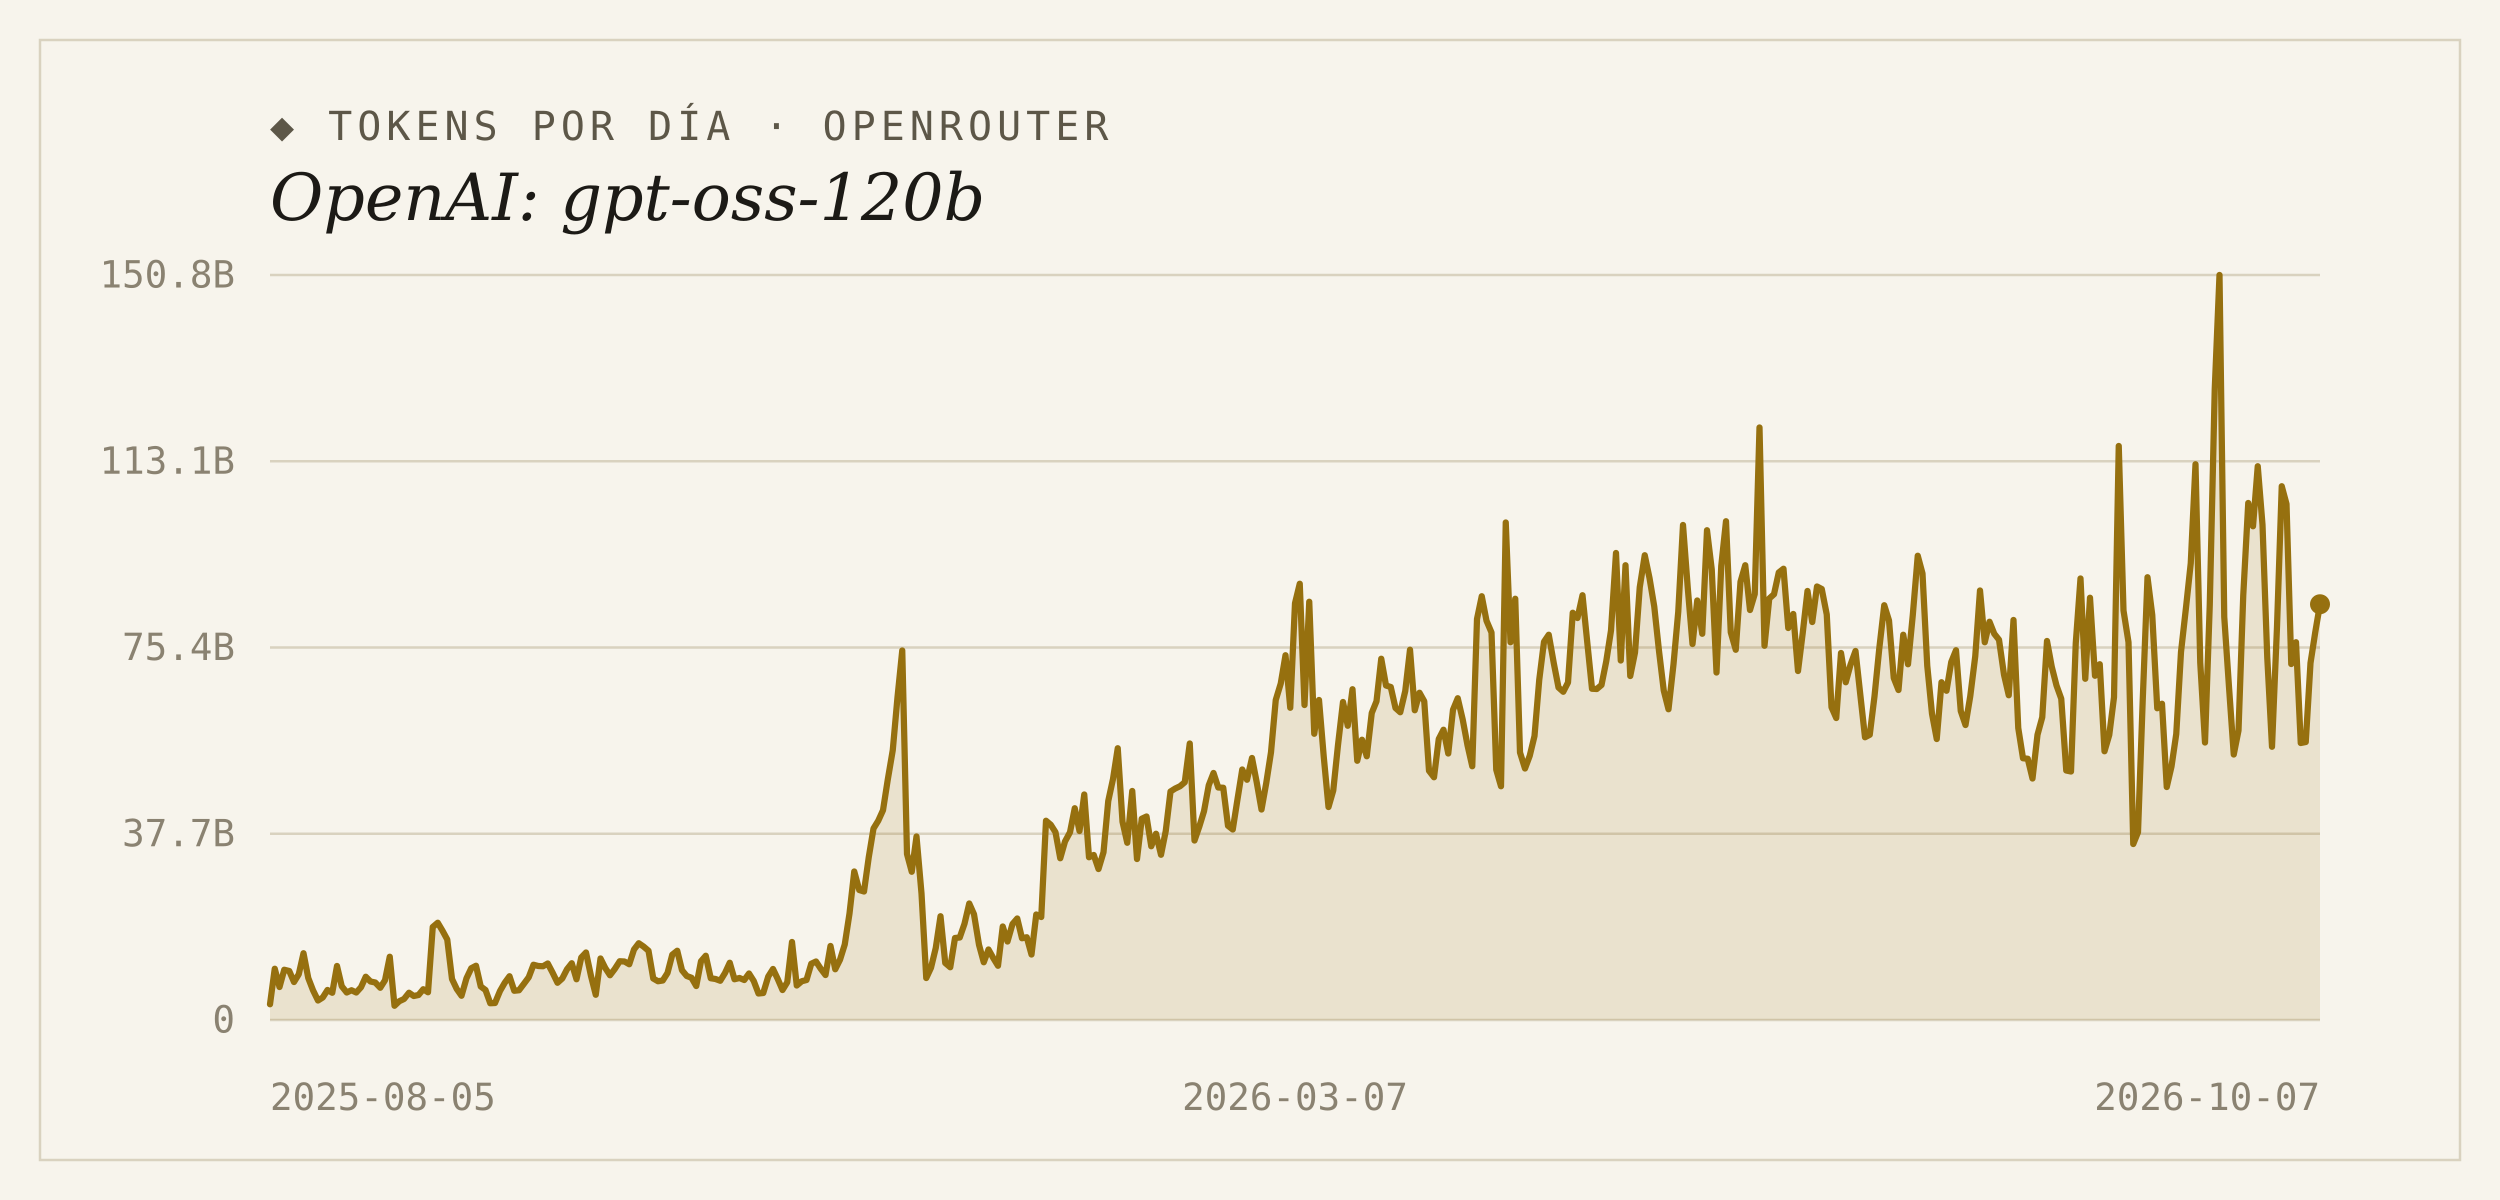
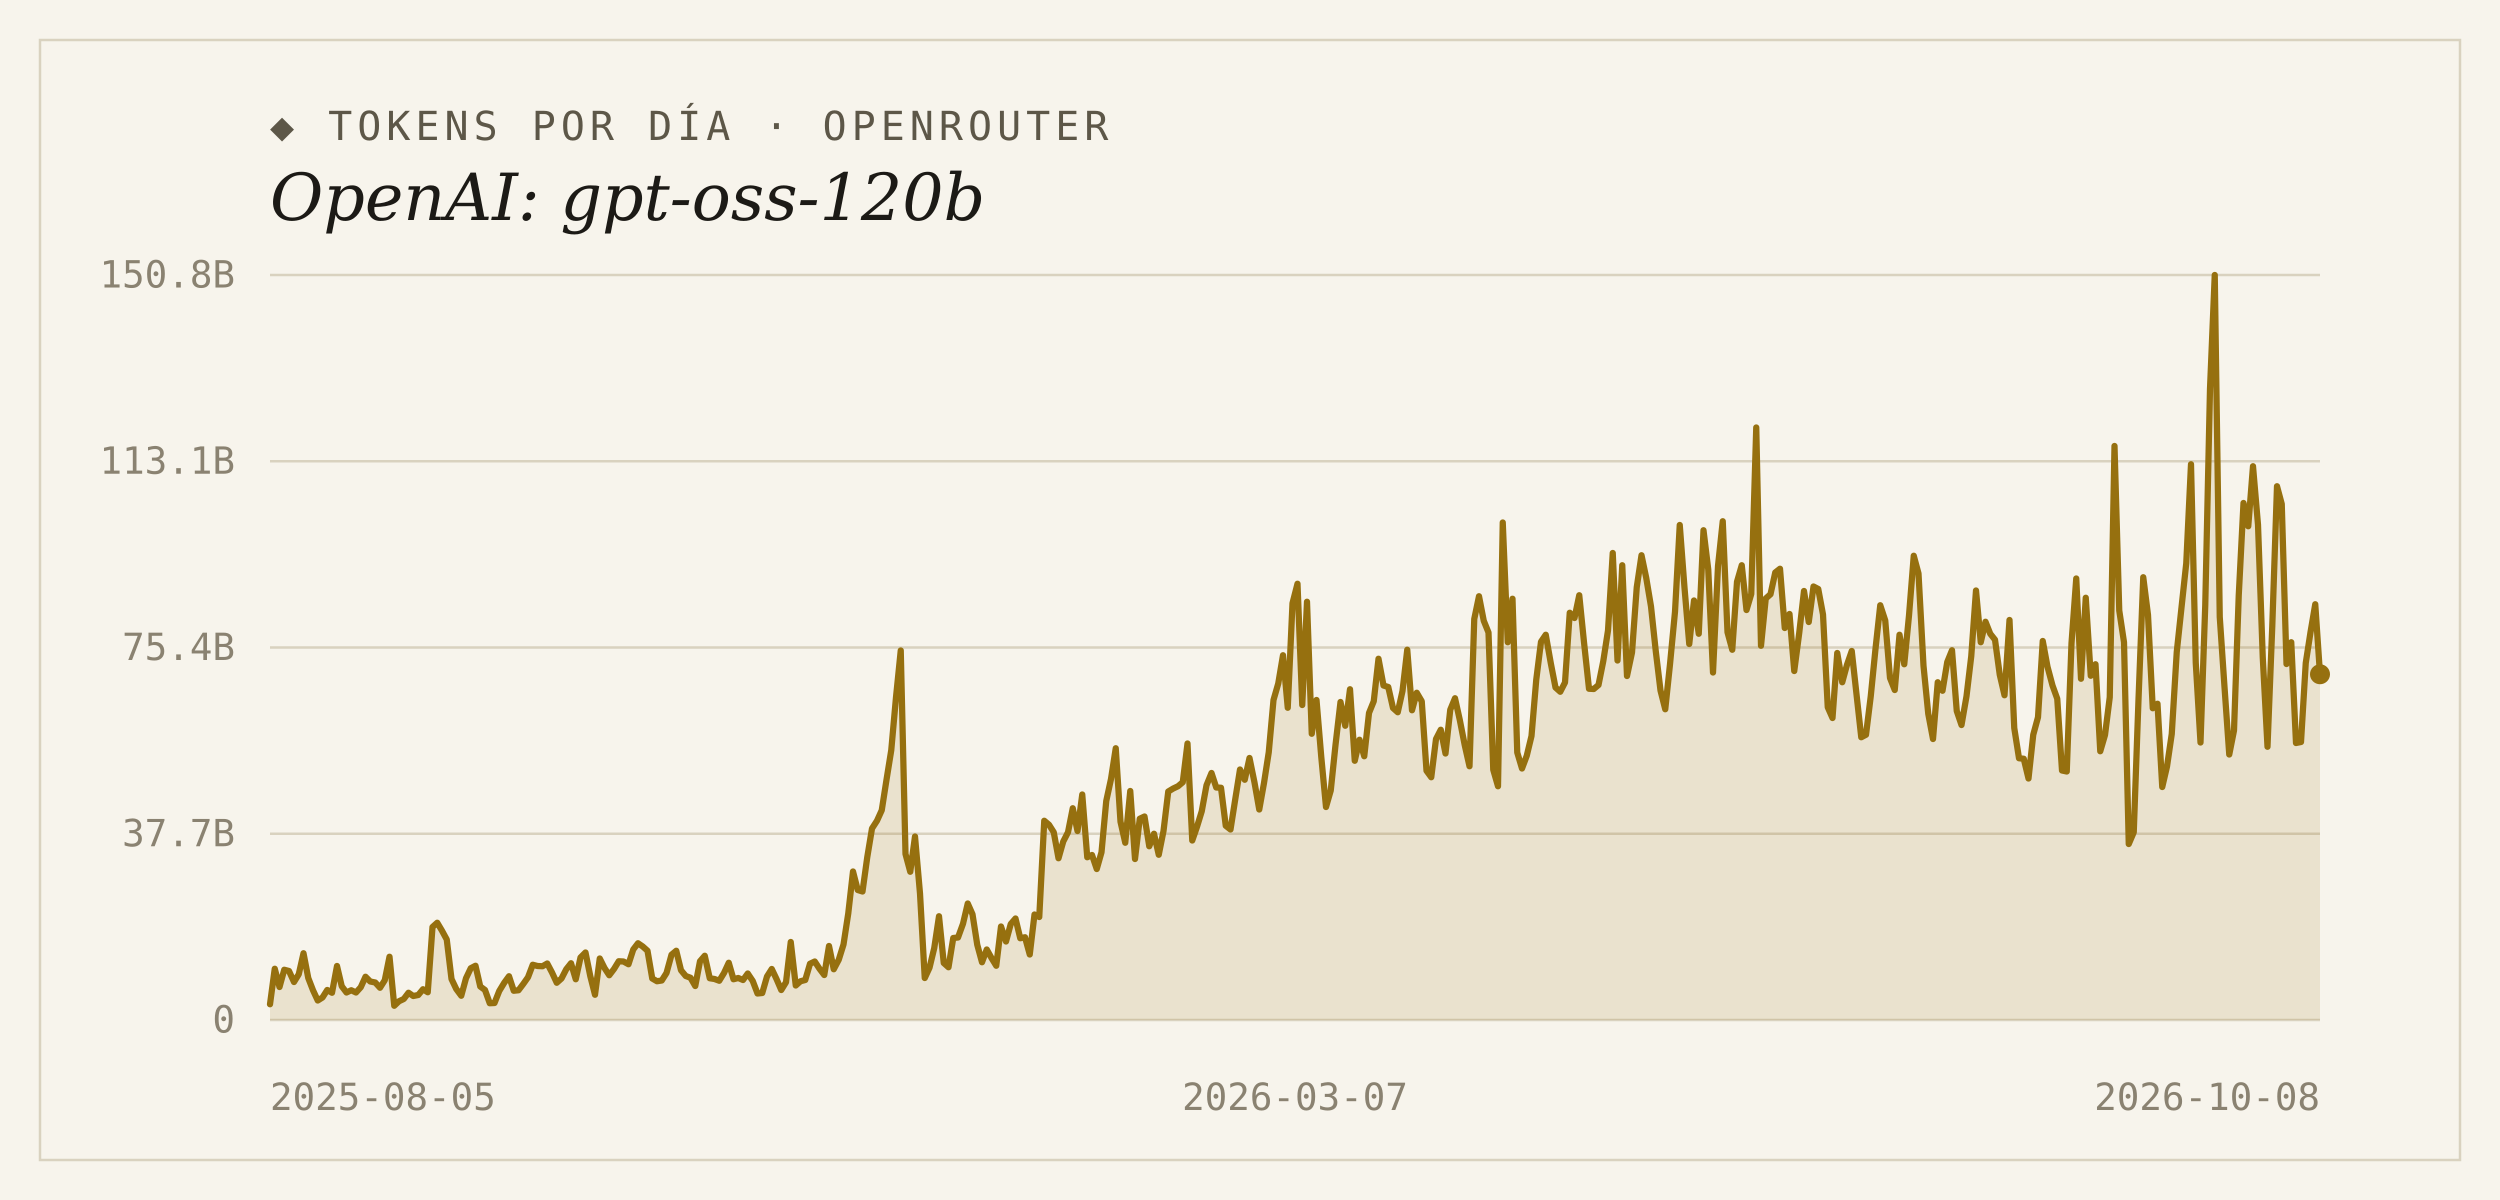
<svg xmlns="http://www.w3.org/2000/svg" width="1000" height="480" viewBox="0 0 1000 480">
  <rect width="1000" height="480" fill="#f7f4ec" />
  <rect x="16" y="16" width="968" height="448" fill="none" stroke="#d9d2bf" stroke-width="1" />
  <text x="108" y="56" font-family="'DejaVu Sans Mono', Consolas, monospace" font-size="16" letter-spacing="2" fill="#5d5748">◆ TOKENS POR DÍA · OPENROUTER</text>
  <text x="108" y="88" font-family="Georgia, 'DejaVu Serif', serif" font-size="26" font-style="italic" fill="#1c1a16">OpenAI: gpt-oss-120b</text>
  <line x1="108" y1="408.0" x2="928" y2="408.0" stroke="#d9d2bf" stroke-width="1" />
  <text x="94" y="413" text-anchor="end" font-family="'DejaVu Sans Mono', Consolas, monospace" font-size="15" fill="#8a8271">0</text>
  <line x1="108" y1="333.5" x2="928" y2="333.5" stroke="#d9d2bf" stroke-width="1" />
  <text x="94" y="338.5" text-anchor="end" font-family="'DejaVu Sans Mono', Consolas, monospace" font-size="15" fill="#8a8271">37.7B</text>
  <line x1="108" y1="259.0" x2="928" y2="259.0" stroke="#d9d2bf" stroke-width="1" />
  <text x="94" y="264" text-anchor="end" font-family="'DejaVu Sans Mono', Consolas, monospace" font-size="15" fill="#8a8271">75.4B</text>
  <line x1="108" y1="184.5" x2="928" y2="184.5" stroke="#d9d2bf" stroke-width="1" />
  <text x="94" y="189.5" text-anchor="end" font-family="'DejaVu Sans Mono', Consolas, monospace" font-size="15" fill="#8a8271">113.1B</text>
  <line x1="108" y1="110.0" x2="928" y2="110.0" stroke="#d9d2bf" stroke-width="1" />
  <text x="94" y="115" text-anchor="end" font-family="'DejaVu Sans Mono', Consolas, monospace" font-size="15" fill="#8a8271">150.8B</text>
-   <path d="M 108,408.0 L 108.0,401.7 L 109.9,387.5 L 111.8,394.8 L 113.7,387.9 L 115.7,388.4 L 117.6,392.8 L 119.5,389.7 L 121.4,381.3 L 123.3,391.2 L 125.2,396.1 L 127.2,400.2 L 129.1,399.0 L 131.0,396.0 L 132.9,397.1 L 134.8,386.4 L 136.7,394.5 L 138.7,397.0 L 140.6,396.1 L 142.5,397.0 L 144.4,394.9 L 146.3,390.7 L 148.2,392.6 L 150.1,393.0 L 152.1,395.1 L 154.0,392.1 L 155.9,382.7 L 157.8,402.3 L 159.7,400.5 L 161.6,399.6 L 163.6,397.1 L 165.5,398.4 L 167.4,398.0 L 169.3,395.7 L 171.2,396.9 L 173.1,370.8 L 175.1,369.1 L 177.0,372.3 L 178.9,375.8 L 180.8,391.6 L 182.7,395.6 L 184.6,398.3 L 186.6,391.3 L 188.5,387.3 L 190.4,386.3 L 192.3,394.6 L 194.2,396.0 L 196.1,401.3 L 198.0,401.2 L 200.0,396.4 L 201.9,393.1 L 203.8,390.5 L 205.7,396.3 L 207.6,396.1 L 209.5,393.6 L 211.5,390.9 L 213.4,385.9 L 215.3,386.4 L 217.2,386.5 L 219.1,385.4 L 221.0,389.0 L 223.0,393.1 L 224.9,391.4 L 226.8,387.7 L 228.7,385.3 L 230.6,391.7 L 232.5,383.0 L 234.4,381.0 L 236.4,390.4 L 238.3,397.9 L 240.2,383.4 L 242.1,387.2 L 244.0,390.1 L 245.9,387.6 L 247.9,384.5 L 249.8,384.6 L 251.7,385.7 L 253.6,379.8 L 255.5,377.3 L 257.4,378.6 L 259.4,380.3 L 261.3,391.4 L 263.2,392.5 L 265.1,392.2 L 267.0,389.2 L 268.9,381.9 L 270.9,380.3 L 272.8,388.1 L 274.7,390.4 L 276.6,391.1 L 278.5,394.4 L 280.4,384.5 L 282.3,382.3 L 284.3,391.3 L 286.2,391.6 L 288.1,392.3 L 290.0,389.2 L 291.9,385.1 L 293.8,391.7 L 295.8,391.2 L 297.7,392.0 L 299.6,389.4 L 301.5,392.4 L 303.4,397.4 L 305.3,397.2 L 307.3,390.6 L 309.2,387.6 L 311.1,391.6 L 313.0,396.0 L 314.9,392.9 L 316.8,376.8 L 318.7,394.2 L 320.7,392.5 L 322.6,392.0 L 324.5,385.5 L 326.4,384.6 L 328.3,387.5 L 330.2,390.0 L 332.2,378.4 L 334.1,387.7 L 336.0,383.9 L 337.9,377.8 L 339.8,365.4 L 341.7,348.6 L 343.7,356.0 L 345.6,356.6 L 347.5,342.9 L 349.4,331.4 L 351.3,328.3 L 353.2,324.1 L 355.1,311.9 L 357.1,300.1 L 359.0,278.9 L 360.9,260.2 L 362.8,341.6 L 364.7,348.7 L 366.6,334.6 L 368.6,357.4 L 370.5,391.2 L 372.4,387.1 L 374.3,379.2 L 376.2,366.5 L 378.1,385.2 L 380.1,386.9 L 382.0,375.2 L 383.9,375.0 L 385.8,369.5 L 387.7,361.4 L 389.6,365.7 L 391.6,377.9 L 393.5,384.9 L 395.4,379.8 L 397.3,383.2 L 399.2,386.3 L 401.1,370.6 L 403.0,376.6 L 405.0,369.6 L 406.9,367.4 L 408.8,375.3 L 410.7,374.9 L 412.6,381.8 L 414.5,365.8 L 416.5,366.8 L 418.4,328.3 L 420.3,329.9 L 422.2,332.9 L 424.1,343.3 L 426.0,336.6 L 428.0,332.9 L 429.9,323.3 L 431.8,332.4 L 433.7,317.8 L 435.6,342.9 L 437.5,342.0 L 439.4,347.6 L 441.4,340.9 L 443.3,320.4 L 445.2,311.6 L 447.1,299.3 L 449.0,328.7 L 450.9,337.1 L 452.9,316.4 L 454.8,343.6 L 456.7,327.5 L 458.6,326.6 L 460.5,338.5 L 462.4,333.5 L 464.4,341.9 L 466.3,332.4 L 468.2,316.6 L 470.1,315.4 L 472.0,314.5 L 473.9,312.9 L 475.9,297.4 L 477.8,336.2 L 479.7,330.7 L 481.6,324.5 L 483.5,314.1 L 485.4,309.2 L 487.3,315.0 L 489.3,315.1 L 491.2,330.3 L 493.1,331.8 L 495.0,319.7 L 496.9,307.8 L 498.8,311.9 L 500.8,303.2 L 502.7,313.0 L 504.6,323.8 L 506.5,313.2 L 508.4,300.9 L 510.3,280.0 L 512.3,273.4 L 514.2,262.1 L 516.1,283.1 L 518.0,241.3 L 519.9,233.5 L 521.8,282.0 L 523.7,240.7 L 525.7,293.5 L 527.6,280.0 L 529.5,302.7 L 531.4,322.8 L 533.3,316.2 L 535.2,298.0 L 537.2,280.8 L 539.1,290.3 L 541.0,275.7 L 542.9,304.3 L 544.8,295.9 L 546.7,302.5 L 548.7,285.2 L 550.6,280.5 L 552.5,263.5 L 554.4,274.2 L 556.3,274.8 L 558.2,283.2 L 560.1,284.9 L 562.1,276.4 L 564.0,259.9 L 565.9,284.1 L 567.8,277.1 L 569.7,280.5 L 571.6,308.3 L 573.6,310.9 L 575.5,295.6 L 577.4,291.9 L 579.3,301.4 L 581.2,283.9 L 583.1,279.3 L 585.1,287.9 L 587.0,298.1 L 588.9,306.5 L 590.8,247.6 L 592.7,238.5 L 594.6,248.3 L 596.6,253.0 L 598.5,307.9 L 600.4,314.5 L 602.3,209.0 L 604.2,256.9 L 606.1,239.5 L 608.0,301.0 L 610.0,307.4 L 611.9,302.3 L 613.8,294.4 L 615.7,271.9 L 617.6,256.7 L 619.5,253.9 L 621.5,265.2 L 623.4,275.0 L 625.3,276.7 L 627.2,273.0 L 629.1,245.1 L 631.0,247.2 L 633.0,238.1 L 634.9,256.9 L 636.8,275.5 L 638.7,275.6 L 640.6,274.0 L 642.5,264.5 L 644.4,252.2 L 646.4,221.2 L 648.3,264.2 L 650.2,226.1 L 652.1,270.4 L 654.0,261.0 L 655.9,234.9 L 657.9,222.1 L 659.8,231.2 L 661.7,242.6 L 663.6,260.4 L 665.5,276.2 L 667.4,283.7 L 669.4,265.7 L 671.3,244.7 L 673.2,210.0 L 675.1,235.1 L 677.0,257.6 L 678.9,240.2 L 680.9,253.5 L 682.8,212.1 L 684.7,227.8 L 686.6,269.0 L 688.5,226.4 L 690.4,208.5 L 692.3,252.9 L 694.3,259.9 L 696.2,232.7 L 698.1,226.1 L 700.0,244.0 L 701.9,237.6 L 703.8,171.0 L 705.8,258.3 L 707.7,239.4 L 709.6,237.7 L 711.5,229.0 L 713.4,227.5 L 715.3,251.2 L 717.3,245.6 L 719.2,268.4 L 721.1,253.1 L 723.0,236.4 L 724.9,248.8 L 726.8,234.6 L 728.7,235.6 L 730.7,245.8 L 732.6,282.9 L 734.5,287.2 L 736.4,261.2 L 738.3,272.9 L 740.2,265.9 L 742.2,260.4 L 744.1,277.7 L 746.0,294.9 L 747.9,293.9 L 749.8,278.5 L 751.7,259.5 L 753.7,242.1 L 755.6,248.2 L 757.5,271.2 L 759.4,276.0 L 761.3,253.9 L 763.2,265.7 L 765.1,246.2 L 767.1,222.3 L 769.0,229.4 L 770.9,266.3 L 772.8,285.5 L 774.7,295.6 L 776.6,272.9 L 778.6,276.3 L 780.5,264.8 L 782.4,260.1 L 784.3,284.4 L 786.2,290.0 L 788.1,278.5 L 790.1,262.5 L 792.0,236.2 L 793.9,256.9 L 795.8,248.7 L 797.7,253.5 L 799.6,255.9 L 801.6,269.9 L 803.5,278.1 L 805.4,248.0 L 807.3,291.2 L 809.2,303.3 L 811.1,303.5 L 813.0,311.4 L 815.0,293.9 L 816.9,286.9 L 818.8,256.4 L 820.7,266.7 L 822.6,274.2 L 824.5,279.5 L 826.5,308.2 L 828.4,308.6 L 830.3,257.3 L 832.2,231.4 L 834.1,271.5 L 836.0,239.1 L 838.0,270.3 L 839.9,265.7 L 841.8,300.5 L 843.7,294.0 L 845.6,278.9 L 847.5,178.4 L 849.4,244.2 L 851.4,256.9 L 853.3,337.6 L 855.2,332.9 L 857.1,279.8 L 859.0,230.9 L 860.9,246.0 L 862.9,283.3 L 864.8,281.5 L 866.7,314.8 L 868.6,306.6 L 870.5,293.6 L 872.4,260.8 L 874.4,243.0 L 876.3,225.3 L 878.2,185.7 L 880.1,265.1 L 882.0,297.0 L 883.9,242.1 L 885.9,155.5 L 887.8,110.0 L 889.7,246.8 L 891.6,274.8 L 893.5,301.8 L 895.4,292.2 L 897.3,238.1 L 899.3,201.2 L 901.2,210.5 L 903.1,186.5 L 905.0,209.9 L 906.9,262.9 L 908.8,298.7 L 910.8,250.7 L 912.7,194.5 L 914.6,201.6 L 916.5,265.6 L 918.4,256.9 L 920.3,297.2 L 922.3,296.8 L 924.2,265.2 L 926.1,252.9 L 928.0,241.7 L 928.0,408.0 Z" fill="#96700f" fill-opacity="0.14" />
-   <polyline points="108.0,401.7 109.9,387.5 111.8,394.8 113.7,387.9 115.7,388.4 117.6,392.8 119.5,389.7 121.4,381.3 123.3,391.2 125.2,396.1 127.2,400.2 129.1,399.0 131.0,396.0 132.9,397.1 134.8,386.4 136.7,394.5 138.7,397.0 140.6,396.1 142.5,397.0 144.4,394.9 146.3,390.7 148.2,392.6 150.1,393.0 152.1,395.1 154.0,392.1 155.9,382.7 157.8,402.3 159.7,400.5 161.6,399.6 163.6,397.1 165.5,398.4 167.4,398.0 169.3,395.7 171.2,396.9 173.1,370.8 175.1,369.1 177.0,372.3 178.9,375.8 180.8,391.6 182.7,395.6 184.6,398.3 186.6,391.3 188.5,387.3 190.4,386.3 192.3,394.6 194.2,396.0 196.1,401.3 198.0,401.2 200.0,396.4 201.9,393.1 203.8,390.5 205.7,396.3 207.6,396.1 209.5,393.6 211.5,390.9 213.4,385.9 215.3,386.4 217.2,386.5 219.1,385.4 221.0,389.0 223.0,393.1 224.9,391.4 226.8,387.7 228.7,385.3 230.6,391.7 232.5,383.0 234.4,381.0 236.4,390.4 238.3,397.9 240.2,383.4 242.1,387.2 244.0,390.1 245.9,387.6 247.9,384.5 249.8,384.6 251.7,385.7 253.6,379.8 255.5,377.3 257.4,378.6 259.4,380.3 261.3,391.4 263.2,392.5 265.1,392.2 267.0,389.2 268.9,381.9 270.9,380.3 272.8,388.1 274.7,390.4 276.6,391.1 278.5,394.4 280.4,384.5 282.3,382.3 284.3,391.3 286.2,391.6 288.1,392.3 290.0,389.2 291.9,385.1 293.8,391.7 295.8,391.2 297.7,392.0 299.6,389.4 301.5,392.4 303.4,397.4 305.3,397.2 307.3,390.6 309.2,387.6 311.1,391.6 313.0,396.0 314.9,392.9 316.8,376.8 318.7,394.2 320.7,392.5 322.6,392.0 324.5,385.5 326.4,384.6 328.3,387.5 330.2,390.0 332.2,378.4 334.1,387.7 336.0,383.9 337.9,377.8 339.8,365.4 341.7,348.6 343.7,356.0 345.6,356.6 347.5,342.9 349.4,331.4 351.3,328.3 353.2,324.1 355.1,311.9 357.1,300.1 359.0,278.9 360.9,260.2 362.8,341.6 364.7,348.7 366.6,334.6 368.6,357.4 370.5,391.2 372.4,387.1 374.3,379.2 376.2,366.5 378.1,385.2 380.1,386.9 382.0,375.2 383.9,375.0 385.8,369.5 387.7,361.4 389.6,365.7 391.6,377.9 393.5,384.9 395.4,379.8 397.3,383.2 399.2,386.3 401.1,370.6 403.0,376.6 405.0,369.6 406.9,367.4 408.8,375.3 410.7,374.9 412.6,381.8 414.5,365.8 416.5,366.8 418.4,328.3 420.3,329.9 422.2,332.9 424.1,343.3 426.0,336.6 428.0,332.9 429.9,323.3 431.8,332.4 433.7,317.8 435.6,342.9 437.5,342.0 439.4,347.6 441.4,340.9 443.3,320.4 445.2,311.6 447.1,299.3 449.0,328.7 450.9,337.1 452.9,316.4 454.8,343.6 456.7,327.5 458.6,326.6 460.5,338.5 462.4,333.5 464.4,341.9 466.3,332.4 468.2,316.6 470.1,315.4 472.0,314.5 473.9,312.9 475.9,297.4 477.8,336.2 479.7,330.7 481.6,324.5 483.5,314.1 485.4,309.2 487.3,315.0 489.3,315.1 491.2,330.3 493.1,331.8 495.0,319.7 496.9,307.8 498.8,311.9 500.8,303.2 502.7,313.0 504.6,323.8 506.5,313.2 508.4,300.9 510.3,280.0 512.3,273.4 514.2,262.1 516.1,283.1 518.0,241.3 519.9,233.5 521.8,282.0 523.7,240.7 525.7,293.5 527.6,280.0 529.5,302.7 531.4,322.8 533.3,316.2 535.2,298.0 537.2,280.8 539.1,290.3 541.0,275.7 542.9,304.3 544.8,295.9 546.7,302.5 548.7,285.2 550.6,280.5 552.5,263.5 554.4,274.2 556.3,274.8 558.2,283.2 560.1,284.9 562.1,276.4 564.0,259.9 565.9,284.1 567.8,277.1 569.7,280.5 571.6,308.3 573.6,310.9 575.5,295.6 577.4,291.9 579.3,301.4 581.2,283.9 583.1,279.3 585.1,287.9 587.0,298.1 588.9,306.5 590.8,247.6 592.7,238.5 594.6,248.3 596.6,253.0 598.5,307.9 600.4,314.5 602.3,209.0 604.2,256.9 606.1,239.5 608.0,301.0 610.0,307.4 611.9,302.3 613.8,294.4 615.7,271.9 617.6,256.7 619.5,253.9 621.5,265.2 623.4,275.0 625.3,276.7 627.2,273.0 629.1,245.1 631.0,247.2 633.0,238.1 634.9,256.9 636.8,275.5 638.7,275.6 640.6,274.0 642.5,264.5 644.4,252.2 646.4,221.2 648.3,264.2 650.2,226.1 652.1,270.4 654.0,261.0 655.9,234.9 657.9,222.1 659.8,231.2 661.7,242.6 663.6,260.4 665.5,276.2 667.4,283.7 669.4,265.7 671.3,244.7 673.2,210.0 675.1,235.1 677.0,257.6 678.9,240.2 680.9,253.5 682.8,212.1 684.7,227.8 686.6,269.0 688.5,226.4 690.4,208.5 692.3,252.9 694.3,259.9 696.2,232.7 698.1,226.1 700.0,244.0 701.9,237.6 703.8,171.0 705.8,258.3 707.7,239.4 709.6,237.7 711.5,229.0 713.4,227.5 715.3,251.2 717.3,245.6 719.2,268.4 721.1,253.1 723.0,236.4 724.9,248.8 726.8,234.6 728.7,235.6 730.7,245.8 732.6,282.9 734.5,287.2 736.4,261.2 738.3,272.9 740.2,265.9 742.2,260.4 744.1,277.7 746.0,294.9 747.9,293.9 749.8,278.5 751.7,259.5 753.7,242.1 755.6,248.2 757.5,271.2 759.4,276.0 761.3,253.9 763.2,265.7 765.1,246.2 767.1,222.3 769.0,229.4 770.9,266.3 772.8,285.5 774.7,295.6 776.6,272.9 778.6,276.3 780.5,264.8 782.4,260.1 784.3,284.4 786.2,290.0 788.1,278.5 790.1,262.5 792.0,236.2 793.9,256.9 795.8,248.7 797.7,253.5 799.6,255.9 801.6,269.9 803.5,278.1 805.4,248.0 807.3,291.2 809.2,303.3 811.1,303.5 813.0,311.4 815.0,293.9 816.9,286.9 818.8,256.4 820.7,266.7 822.6,274.2 824.5,279.5 826.5,308.2 828.4,308.6 830.3,257.3 832.2,231.4 834.1,271.5 836.0,239.1 838.0,270.3 839.9,265.7 841.8,300.5 843.7,294.0 845.6,278.9 847.5,178.4 849.4,244.2 851.4,256.9 853.3,337.6 855.2,332.9 857.1,279.8 859.0,230.9 860.9,246.0 862.9,283.3 864.8,281.5 866.7,314.8 868.6,306.6 870.5,293.6 872.4,260.8 874.4,243.0 876.3,225.3 878.2,185.7 880.1,265.1 882.0,297.0 883.9,242.1 885.9,155.5 887.8,110.0 889.7,246.8 891.6,274.8 893.5,301.8 895.4,292.2 897.3,238.1 899.3,201.2 901.2,210.5 903.1,186.5 905.0,209.9 906.9,262.9 908.8,298.7 910.8,250.7 912.7,194.5 914.6,201.6 916.5,265.6 918.4,256.9 920.3,297.2 922.3,296.8 924.2,265.2 926.1,252.9 928.0,241.7" fill="none" stroke="#96700f" stroke-width="2.5" stroke-linejoin="round" stroke-linecap="round" />
-   <circle cx="928.0" cy="241.7" r="4" fill="#96700f" />
+   <path d="M 108,408.0 L 108.0,401.7 L 109.9,387.5 L 111.8,394.8 L 113.7,387.9 L 115.6,388.4 L 117.6,392.8 L 119.5,389.7 L 121.4,381.3 L 123.3,391.2 L 125.2,396.1 L 127.1,400.2 L 129.0,399.0 L 130.9,396.0 L 132.8,397.1 L 134.8,386.4 L 136.7,394.5 L 138.6,397.0 L 140.5,396.1 L 142.4,397.0 L 144.3,394.9 L 146.2,390.7 L 148.1,392.6 L 150.1,393.0 L 152.0,395.1 L 153.9,392.1 L 155.8,382.7 L 157.7,402.3 L 159.6,400.5 L 161.5,399.6 L 163.4,397.1 L 165.3,398.4 L 167.3,398.0 L 169.2,395.7 L 171.1,396.9 L 173.0,370.8 L 174.9,369.1 L 176.8,372.3 L 178.7,375.8 L 180.6,391.6 L 182.5,395.6 L 184.5,398.3 L 186.4,391.3 L 188.3,387.3 L 190.2,386.3 L 192.1,394.6 L 194.0,396.0 L 195.9,401.3 L 197.8,401.2 L 199.7,396.4 L 201.7,393.1 L 203.6,390.5 L 205.5,396.3 L 207.4,396.1 L 209.3,393.6 L 211.2,390.9 L 213.1,385.9 L 215.0,386.4 L 217.0,386.5 L 218.9,385.4 L 220.8,389.0 L 222.7,393.1 L 224.6,391.4 L 226.5,387.7 L 228.4,385.3 L 230.3,391.7 L 232.2,383.0 L 234.2,381.0 L 236.1,390.4 L 238.0,397.9 L 239.9,383.4 L 241.8,387.2 L 243.7,390.1 L 245.6,387.6 L 247.5,384.5 L 249.4,384.6 L 251.4,385.7 L 253.3,379.8 L 255.2,377.3 L 257.1,378.6 L 259.0,380.3 L 260.9,391.4 L 262.8,392.5 L 264.7,392.2 L 266.6,389.2 L 268.6,381.9 L 270.5,380.3 L 272.4,388.1 L 274.3,390.4 L 276.2,391.1 L 278.1,394.4 L 280.0,384.5 L 281.9,382.3 L 283.9,391.3 L 285.8,391.6 L 287.7,392.3 L 289.6,389.2 L 291.5,385.1 L 293.4,391.7 L 295.3,391.2 L 297.2,392.0 L 299.1,389.4 L 301.1,392.4 L 303.0,397.4 L 304.9,397.2 L 306.8,390.6 L 308.7,387.6 L 310.6,391.6 L 312.5,396.0 L 314.4,392.9 L 316.3,376.8 L 318.3,394.2 L 320.2,392.5 L 322.1,392.0 L 324.0,385.5 L 325.9,384.6 L 327.8,387.5 L 329.7,390.0 L 331.6,378.4 L 333.5,387.7 L 335.5,383.9 L 337.4,377.8 L 339.3,365.4 L 341.2,348.6 L 343.1,356.0 L 345.0,356.6 L 346.9,342.9 L 348.8,331.4 L 350.8,328.3 L 352.7,324.1 L 354.6,311.9 L 356.5,300.1 L 358.4,278.9 L 360.3,260.2 L 362.2,341.6 L 364.1,348.7 L 366.0,334.6 L 368.0,357.4 L 369.9,391.2 L 371.8,387.1 L 373.7,379.2 L 375.6,366.5 L 377.5,385.2 L 379.4,386.9 L 381.3,375.2 L 383.2,375.0 L 385.2,369.5 L 387.1,361.4 L 389.0,365.7 L 390.9,377.9 L 392.8,384.9 L 394.7,379.8 L 396.6,383.2 L 398.5,386.3 L 400.4,370.6 L 402.4,376.6 L 404.3,369.6 L 406.2,367.4 L 408.1,375.3 L 410.0,374.9 L 411.9,381.8 L 413.8,365.8 L 415.7,366.8 L 417.7,328.3 L 419.6,329.9 L 421.5,332.9 L 423.4,343.3 L 425.3,336.6 L 427.2,332.9 L 429.1,323.3 L 431.0,332.4 L 432.9,317.8 L 434.9,342.9 L 436.8,342.0 L 438.7,347.6 L 440.6,340.9 L 442.5,320.4 L 444.4,311.6 L 446.3,299.3 L 448.2,328.7 L 450.1,337.1 L 452.1,316.4 L 454.0,343.6 L 455.9,327.5 L 457.8,326.6 L 459.7,338.5 L 461.6,333.5 L 463.5,341.9 L 465.4,332.4 L 467.3,316.6 L 469.3,315.4 L 471.2,314.5 L 473.1,312.9 L 475.0,297.4 L 476.9,336.2 L 478.8,330.7 L 480.7,324.5 L 482.6,314.1 L 484.6,309.2 L 486.5,315.0 L 488.4,315.1 L 490.3,330.3 L 492.2,331.8 L 494.1,319.7 L 496.0,307.8 L 497.9,311.9 L 499.8,303.2 L 501.8,313.0 L 503.7,323.8 L 505.6,313.2 L 507.5,300.9 L 509.4,280.0 L 511.3,273.4 L 513.2,262.1 L 515.1,283.1 L 517.0,241.3 L 519.0,233.5 L 520.9,282.0 L 522.8,240.7 L 524.7,293.5 L 526.6,280.0 L 528.5,302.7 L 530.4,322.8 L 532.3,316.2 L 534.2,298.0 L 536.2,280.8 L 538.1,290.3 L 540.0,275.7 L 541.9,304.3 L 543.8,295.9 L 545.7,302.5 L 547.6,285.2 L 549.5,280.5 L 551.4,263.5 L 553.4,274.2 L 555.3,274.8 L 557.2,283.2 L 559.1,284.9 L 561.0,276.4 L 562.9,259.9 L 564.8,284.1 L 566.7,277.1 L 568.7,280.5 L 570.6,308.3 L 572.5,310.9 L 574.4,295.6 L 576.3,291.9 L 578.2,301.4 L 580.1,283.9 L 582.0,279.3 L 583.9,287.9 L 585.9,298.1 L 587.8,306.5 L 589.7,247.6 L 591.6,238.5 L 593.5,248.3 L 595.4,253.0 L 597.3,307.9 L 599.2,314.5 L 601.1,209.0 L 603.1,256.9 L 605.0,239.5 L 606.9,301.0 L 608.8,307.4 L 610.7,302.3 L 612.6,294.4 L 614.5,271.9 L 616.4,256.7 L 618.3,253.9 L 620.3,265.2 L 622.2,275.0 L 624.1,276.7 L 626.0,273.0 L 627.9,245.1 L 629.8,247.2 L 631.7,238.1 L 633.6,256.9 L 635.6,275.5 L 637.5,275.6 L 639.4,274.0 L 641.3,264.5 L 643.2,252.2 L 645.1,221.2 L 647.0,264.2 L 648.9,226.1 L 650.8,270.4 L 652.8,261.0 L 654.7,234.9 L 656.6,222.1 L 658.5,231.2 L 660.4,242.6 L 662.3,260.4 L 664.2,276.2 L 666.1,283.7 L 668.0,265.7 L 670.0,244.7 L 671.9,210.0 L 673.8,235.1 L 675.7,257.6 L 677.6,240.2 L 679.5,253.5 L 681.4,212.1 L 683.3,227.8 L 685.2,269.0 L 687.2,226.4 L 689.1,208.5 L 691.0,252.9 L 692.9,259.9 L 694.8,232.7 L 696.7,226.1 L 698.6,244.0 L 700.5,237.6 L 702.5,171.0 L 704.4,258.3 L 706.3,239.4 L 708.2,237.7 L 710.1,229.0 L 712.0,227.5 L 713.9,251.2 L 715.8,245.6 L 717.7,268.4 L 719.7,253.1 L 721.6,236.4 L 723.5,248.8 L 725.4,234.6 L 727.3,235.6 L 729.2,245.8 L 731.1,282.9 L 733.0,287.2 L 734.9,261.2 L 736.9,272.9 L 738.8,265.9 L 740.7,260.4 L 742.6,277.7 L 744.5,294.9 L 746.4,293.9 L 748.3,278.5 L 750.2,259.5 L 752.1,242.1 L 754.1,248.2 L 756.0,271.2 L 757.9,276.0 L 759.8,253.9 L 761.7,265.7 L 763.6,246.2 L 765.5,222.3 L 767.4,229.4 L 769.4,266.3 L 771.3,285.5 L 773.2,295.6 L 775.1,272.9 L 777.0,276.3 L 778.9,264.8 L 780.8,260.1 L 782.7,284.4 L 784.6,290.0 L 786.6,278.5 L 788.5,262.5 L 790.4,236.2 L 792.3,256.9 L 794.2,248.7 L 796.1,253.5 L 798.0,255.9 L 799.9,269.9 L 801.8,278.1 L 803.8,248.0 L 805.7,291.2 L 807.6,303.3 L 809.5,303.5 L 811.4,311.4 L 813.3,293.9 L 815.2,286.9 L 817.1,256.4 L 819.0,266.7 L 821.0,274.2 L 822.9,279.5 L 824.8,308.2 L 826.7,308.6 L 828.6,257.3 L 830.5,231.4 L 832.4,271.5 L 834.3,239.1 L 836.3,270.3 L 838.2,265.7 L 840.1,300.5 L 842.0,294.0 L 843.9,278.9 L 845.8,178.4 L 847.7,244.2 L 849.6,256.9 L 851.5,337.6 L 853.5,332.9 L 855.4,279.8 L 857.3,230.9 L 859.2,246.0 L 861.1,283.3 L 863.0,281.5 L 864.9,314.8 L 866.8,306.6 L 868.7,293.6 L 870.7,260.8 L 872.6,243.0 L 874.5,225.3 L 876.4,185.7 L 878.3,265.1 L 880.2,297.0 L 882.1,242.1 L 884.0,155.5 L 885.9,110.0 L 887.9,246.8 L 889.8,274.8 L 891.7,301.8 L 893.6,292.2 L 895.5,238.1 L 897.4,201.2 L 899.3,210.5 L 901.2,186.5 L 903.2,209.9 L 905.1,262.9 L 907.0,298.7 L 908.9,250.7 L 910.8,194.5 L 912.7,201.6 L 914.6,265.6 L 916.5,256.9 L 918.4,297.2 L 920.4,296.8 L 922.3,265.2 L 924.2,252.9 L 926.1,241.7 L 928.0,269.7 L 928.0,408.0 Z" fill="#96700f" fill-opacity="0.14" />
+   <polyline points="108.0,401.7 109.9,387.5 111.8,394.8 113.7,387.9 115.6,388.4 117.6,392.8 119.5,389.7 121.4,381.3 123.3,391.2 125.2,396.1 127.1,400.2 129.0,399.0 130.9,396.0 132.8,397.1 134.8,386.4 136.7,394.5 138.6,397.0 140.5,396.1 142.4,397.0 144.3,394.9 146.2,390.7 148.1,392.6 150.1,393.0 152.0,395.1 153.9,392.1 155.8,382.7 157.7,402.3 159.6,400.5 161.5,399.6 163.4,397.1 165.3,398.4 167.3,398.0 169.2,395.7 171.1,396.9 173.0,370.8 174.9,369.1 176.8,372.3 178.7,375.8 180.6,391.6 182.5,395.6 184.5,398.3 186.4,391.3 188.3,387.3 190.2,386.3 192.1,394.6 194.0,396.0 195.9,401.3 197.8,401.2 199.7,396.4 201.7,393.1 203.6,390.5 205.5,396.3 207.4,396.1 209.3,393.6 211.2,390.9 213.1,385.9 215.0,386.4 217.0,386.5 218.9,385.4 220.8,389.0 222.7,393.1 224.6,391.4 226.5,387.7 228.4,385.3 230.3,391.7 232.2,383.0 234.2,381.0 236.1,390.4 238.0,397.9 239.9,383.4 241.8,387.2 243.7,390.1 245.6,387.6 247.5,384.5 249.4,384.6 251.4,385.7 253.3,379.8 255.2,377.3 257.1,378.6 259.0,380.3 260.9,391.4 262.8,392.5 264.7,392.2 266.6,389.2 268.6,381.9 270.5,380.3 272.4,388.1 274.3,390.4 276.2,391.1 278.1,394.4 280.0,384.5 281.9,382.3 283.9,391.3 285.8,391.6 287.7,392.3 289.6,389.2 291.5,385.1 293.4,391.7 295.3,391.2 297.2,392.0 299.1,389.4 301.1,392.4 303.0,397.4 304.9,397.2 306.8,390.6 308.7,387.6 310.6,391.6 312.5,396.0 314.4,392.9 316.3,376.8 318.3,394.2 320.2,392.5 322.1,392.0 324.0,385.5 325.9,384.6 327.8,387.5 329.7,390.0 331.6,378.4 333.5,387.7 335.5,383.9 337.4,377.8 339.3,365.4 341.2,348.6 343.1,356.0 345.0,356.6 346.9,342.9 348.8,331.4 350.8,328.3 352.7,324.1 354.6,311.9 356.5,300.1 358.4,278.9 360.3,260.2 362.2,341.6 364.1,348.7 366.0,334.6 368.0,357.4 369.9,391.2 371.8,387.1 373.7,379.2 375.6,366.5 377.5,385.2 379.4,386.9 381.3,375.2 383.2,375.0 385.2,369.5 387.1,361.4 389.0,365.7 390.9,377.9 392.8,384.9 394.7,379.8 396.6,383.2 398.5,386.3 400.4,370.6 402.4,376.6 404.3,369.6 406.2,367.4 408.1,375.3 410.0,374.9 411.9,381.8 413.8,365.8 415.7,366.8 417.7,328.3 419.6,329.9 421.5,332.9 423.4,343.3 425.3,336.6 427.2,332.9 429.1,323.3 431.0,332.4 432.9,317.8 434.9,342.9 436.8,342.0 438.7,347.6 440.6,340.9 442.5,320.4 444.4,311.6 446.3,299.3 448.2,328.7 450.1,337.1 452.1,316.4 454.0,343.6 455.9,327.5 457.8,326.6 459.7,338.5 461.6,333.5 463.5,341.9 465.4,332.4 467.3,316.6 469.3,315.4 471.2,314.5 473.1,312.9 475.0,297.4 476.9,336.2 478.8,330.7 480.7,324.5 482.6,314.1 484.6,309.2 486.5,315.0 488.4,315.1 490.3,330.3 492.2,331.8 494.1,319.7 496.0,307.8 497.9,311.9 499.8,303.2 501.8,313.0 503.7,323.8 505.6,313.2 507.5,300.9 509.4,280.0 511.3,273.4 513.2,262.1 515.1,283.1 517.0,241.3 519.0,233.5 520.9,282.0 522.8,240.7 524.7,293.5 526.6,280.0 528.5,302.7 530.4,322.8 532.3,316.2 534.2,298.0 536.2,280.8 538.1,290.3 540.0,275.7 541.9,304.3 543.8,295.9 545.7,302.5 547.6,285.2 549.5,280.5 551.4,263.5 553.4,274.2 555.3,274.8 557.2,283.2 559.1,284.9 561.0,276.4 562.9,259.9 564.8,284.1 566.7,277.1 568.7,280.5 570.6,308.3 572.5,310.9 574.4,295.6 576.3,291.9 578.2,301.4 580.1,283.9 582.0,279.3 583.9,287.9 585.9,298.1 587.8,306.5 589.7,247.6 591.6,238.5 593.5,248.3 595.4,253.0 597.3,307.9 599.2,314.5 601.1,209.0 603.1,256.9 605.0,239.5 606.9,301.0 608.8,307.4 610.7,302.3 612.6,294.4 614.5,271.9 616.4,256.7 618.3,253.9 620.3,265.2 622.2,275.0 624.1,276.7 626.0,273.0 627.9,245.1 629.8,247.2 631.7,238.1 633.6,256.9 635.6,275.5 637.5,275.6 639.4,274.0 641.3,264.5 643.2,252.2 645.1,221.2 647.0,264.2 648.9,226.1 650.8,270.4 652.8,261.0 654.7,234.9 656.6,222.1 658.5,231.2 660.4,242.6 662.3,260.4 664.2,276.2 666.1,283.7 668.0,265.7 670.0,244.7 671.9,210.0 673.8,235.1 675.7,257.6 677.6,240.2 679.5,253.5 681.4,212.1 683.3,227.8 685.2,269.0 687.2,226.4 689.1,208.5 691.0,252.9 692.9,259.9 694.8,232.7 696.7,226.1 698.6,244.0 700.5,237.6 702.5,171.0 704.4,258.3 706.3,239.4 708.2,237.7 710.1,229.0 712.0,227.5 713.9,251.2 715.8,245.6 717.7,268.4 719.7,253.1 721.6,236.4 723.5,248.8 725.4,234.6 727.3,235.6 729.2,245.8 731.1,282.9 733.0,287.2 734.9,261.2 736.9,272.9 738.8,265.9 740.7,260.4 742.6,277.7 744.5,294.9 746.4,293.9 748.3,278.5 750.2,259.5 752.1,242.1 754.1,248.2 756.0,271.2 757.9,276.0 759.8,253.9 761.7,265.7 763.6,246.2 765.5,222.3 767.4,229.4 769.4,266.3 771.3,285.5 773.2,295.6 775.1,272.9 777.0,276.3 778.9,264.8 780.8,260.1 782.7,284.4 784.6,290.0 786.6,278.5 788.5,262.5 790.4,236.2 792.3,256.9 794.2,248.7 796.1,253.5 798.0,255.9 799.9,269.9 801.8,278.1 803.8,248.0 805.7,291.2 807.6,303.3 809.5,303.5 811.4,311.4 813.3,293.9 815.2,286.9 817.1,256.4 819.0,266.7 821.0,274.2 822.9,279.5 824.8,308.2 826.7,308.6 828.6,257.3 830.5,231.4 832.4,271.5 834.3,239.1 836.3,270.3 838.2,265.7 840.1,300.5 842.0,294.0 843.9,278.9 845.8,178.4 847.7,244.2 849.6,256.9 851.5,337.6 853.5,332.9 855.4,279.8 857.3,230.9 859.2,246.0 861.1,283.3 863.0,281.5 864.9,314.8 866.8,306.6 868.7,293.6 870.7,260.8 872.6,243.0 874.5,225.3 876.4,185.7 878.3,265.1 880.2,297.0 882.1,242.1 884.0,155.5 885.9,110.0 887.9,246.8 889.8,274.8 891.7,301.8 893.6,292.2 895.5,238.1 897.4,201.2 899.3,210.5 901.2,186.5 903.2,209.9 905.1,262.9 907.0,298.7 908.9,250.7 910.8,194.5 912.7,201.6 914.6,265.6 916.5,256.9 918.4,297.2 920.4,296.8 922.3,265.2 924.2,252.9 926.1,241.7 928.0,269.7" fill="none" stroke="#96700f" stroke-width="2.5" stroke-linejoin="round" stroke-linecap="round" />
+   <circle cx="928.0" cy="269.7" r="4" fill="#96700f" />
  <text x="108" y="444" text-anchor="start" font-family="'DejaVu Sans Mono', Consolas, monospace" font-size="15" fill="#8a8271">2025-08-05</text>
  <text x="518" y="444" text-anchor="middle" font-family="'DejaVu Sans Mono', Consolas, monospace" font-size="15" fill="#8a8271">2026-03-07</text>
-   <text x="928" y="444" text-anchor="end" font-family="'DejaVu Sans Mono', Consolas, monospace" font-size="15" fill="#8a8271">2026-10-07</text>
+   <text x="928" y="444" text-anchor="end" font-family="'DejaVu Sans Mono', Consolas, monospace" font-size="15" fill="#8a8271">2026-10-08</text>
</svg>
